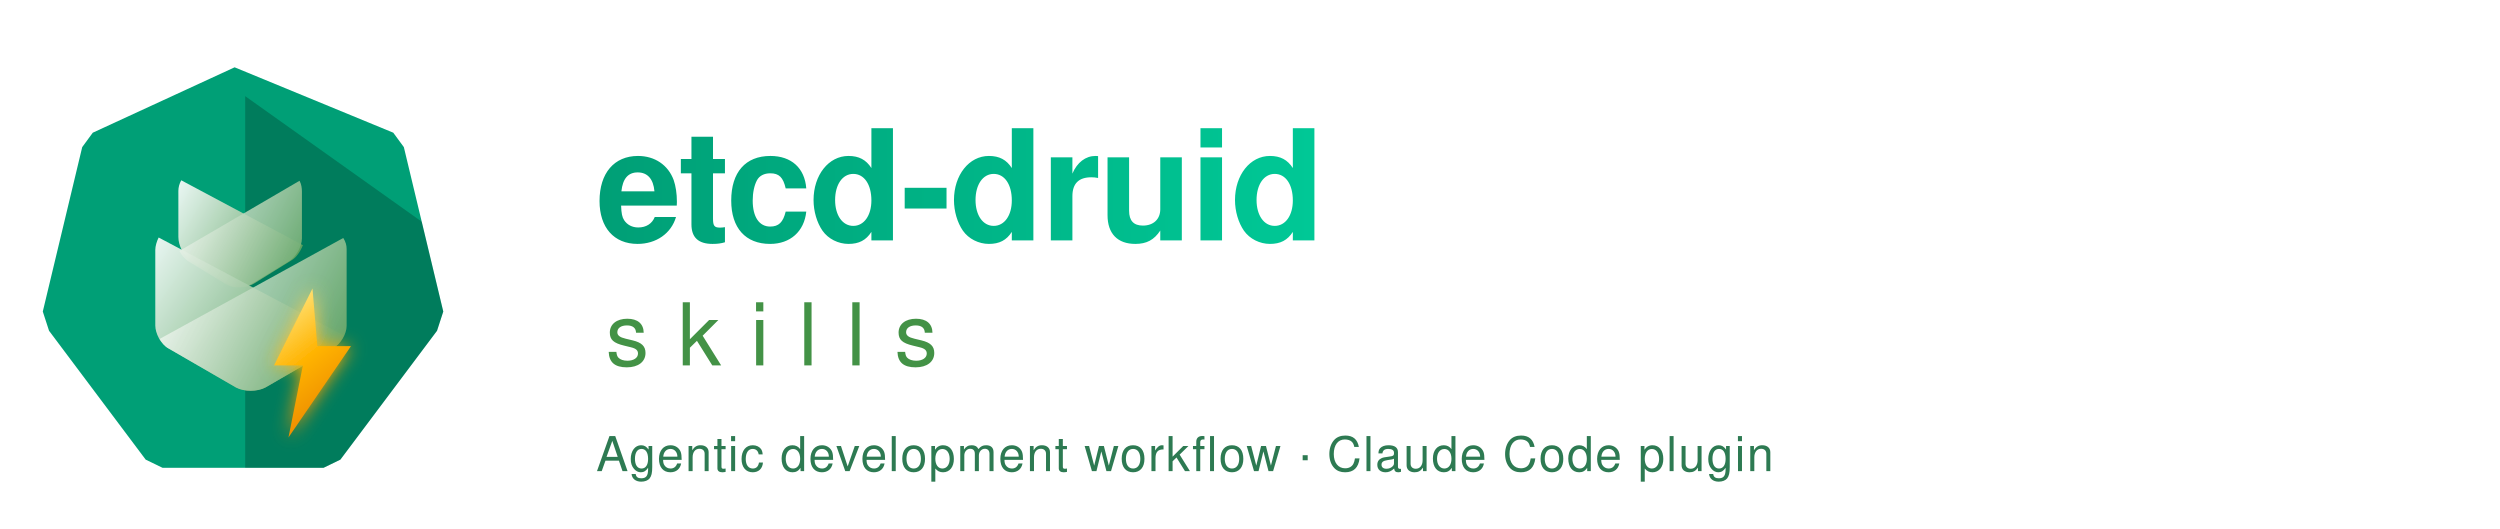
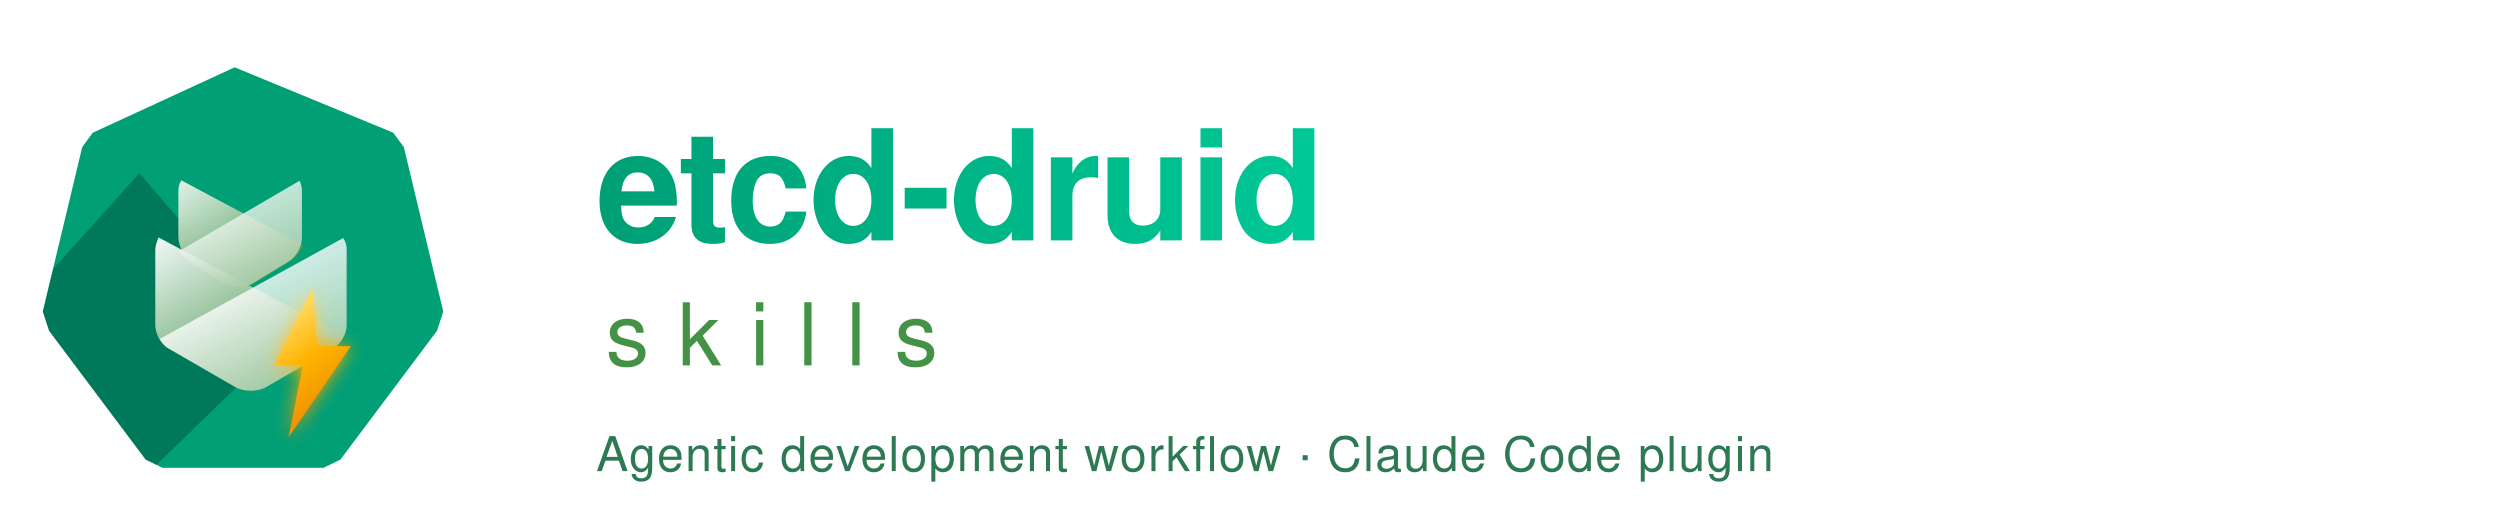
<svg xmlns="http://www.w3.org/2000/svg" viewBox="0 0 520 110" width="520" height="110">
  <defs>
-     <linearGradient id="fa" x1="-10%" y1="20%" x2="110%" y2="80%">
+     <linearGradient id="fa" x1="12%" y1="-18%" x2="88%" y2="84%">
      <stop offset="0%" stop-color="#fff" stop-opacity=".92" />
      <stop offset="100%" stop-color="#439246" />
    </linearGradient>
-     <linearGradient id="fb" x1="-5%" y1="30%" x2="130%" y2="90%">
+     <linearGradient id="fb" x1="50%" y1="5%" x2="148%" y2="175%">
      <stop offset="0%" stop-color="#fff" stop-opacity=".80" />
      <stop offset="100%" stop-color="#439246" />
    </linearGradient>
-     <linearGradient id="fc" x1="-10%" y1="15%" x2="100%" y2="75%">
+     <linearGradient id="fc" x1="19%" y1="-9%" x2="82%" y2="77%">
      <stop offset="0%" stop-color="#fff" stop-opacity=".92" />
      <stop offset="100%" stop-color="#439246" />
    </linearGradient>
-     <linearGradient id="fd" x1="0%" y1="35%" x2="120%" y2="85%">
+     <linearGradient id="fd" x1="57%" y1="26%" x2="137%" y2="158%">
      <stop offset="0%" stop-color="#fff" stop-opacity=".80" />
      <stop offset="100%" stop-color="#439246" />
    </linearGradient>
    <linearGradient id="blt" x1="30%" y1="0%" x2="70%" y2="100%">
      <stop offset="0%" stop-color="#ffe680" />
      <stop offset="45%" stop-color="#ffb300" />
      <stop offset="100%" stop-color="#e67e00" />
    </linearGradient>
    <linearGradient id="tg" x1="0%" y1="0%" x2="100%" y2="0%">
      <stop offset="0%" stop-color="#009F76" />
      <stop offset="100%" stop-color="#00c896" />
    </linearGradient>
    <clipPath id="hx">
      <path d="M40.8,2 L73.8,15.6 L76,18.6 L84.2,52.8 L82.9,56.8 L62.8,83.6 L59.3,85.3 L25.8,85.3 L22.3,83.6 L2.2,56.8 L0.9,52.8 L9.1,18.6 L11.3,15.6 Z" />
    </clipPath>
    <filter id="glo" x="-40%" y="-40%" width="180%" height="180%">
      <feGaussianBlur stdDeviation="1.8" result="b" />
      <feMerge>
        <feMergeNode in="b" />
        <feMergeNode in="SourceGraphic" />
      </feMerge>
    </filter>
  </defs>
  <g transform="translate(8,12)">
    <path d="M40.8,2 L73.8,15.6 L76,18.6 L84.2,52.8 L82.9,56.8 L62.8,83.6 L59.3,85.3 L25.8,85.3 L22.3,83.6 L2.2,56.8 L0.9,52.8 L9.1,18.6 L11.3,15.6 Z" fill="#009F76" />
-     <polygon points="43,8 88,40 88,92 43,92" fill="#000" opacity=".22" clip-path="url(#hx)" />
+     <polygon points="-6,54 21,24 51,59 17,92" fill="#000" opacity=".24" clip-path="url(#hx)" />
    <path d="M55,39 C54.5,40.3 53.6,41.6 52.7,42.1 L44.8,47 C43.3,47.9 41,47.9 39.5,47 L31.6,42.1 C30.1,41.1 29.1,39 29.1,37.3 L29.1,27.7 C29.1,27 29.3,26.2 29.7,25.5 Z" fill="url(#fa)" />
    <path d="M54.3,25.6 C54.7,26.3 54.8,27.2 54.8,27.8 L54.8,37.6 C54.8,39.3 53.5,41.5 52.2,42.3 L44.3,47.1 C42.8,48 40.5,48 39,47.1 L31.1,42.3 C30.4,41.8 29.7,41 29.3,40.2 Z" fill="url(#fb)" />
    <path d="M63.5,57.8 C62.9,58.9 62.1,60 61.2,60.5 L47.2,68.6 C45.5,69.5 42.8,69.5 41.1,68.6 L27.1,60.5 C25.4,59.6 24.3,57.3 24.3,55.7 L24.3,40 C24.3,39.2 24.6,38.2 25,37.4 Z" fill="url(#fc)" />
    <path d="M63.4,37.5 C63.9,38.3 64.1,39 64.1,39.8 L64.1,55.8 C64.1,57.4 62.9,59.6 61.2,60.5 L47.2,68.6 C45.5,69.5 42.8,69.5 41.1,68.6 L27.1,60.5 C26.3,60.1 25.7,59.3 25.2,58.5 Z" fill="url(#fd)" />
    <polygon points="57,48 49,64 55,64 52,79 65,60 58,60" fill="url(#blt)" filter="url(#glo)" />
  </g>
  <line x1="106" y1="18" x2="106" y2="94" stroke="url(#tg)" stroke-width="1.5" opacity=".2" />
  <text x="124" y="50" font-family="-apple-system,BlinkMacSystemFont,'Segoe UI',Helvetica,sans-serif" font-size="32" font-weight="800" fill="url(#tg)" letter-spacing="-0.5">etcd-druid</text>
  <text x="126" y="76" font-family="-apple-system,BlinkMacSystemFont,'Segoe UI',Helvetica,sans-serif" font-size="18" font-weight="400" fill="#439246" letter-spacing="6">skills</text>
  <text x="124" y="98" font-family="-apple-system,BlinkMacSystemFont,'Segoe UI',Helvetica,sans-serif" font-size="10" fill="#2d7a52" letter-spacing="0.3">Agentic development workflow  ·  Claude Code plugin</text>
</svg>
